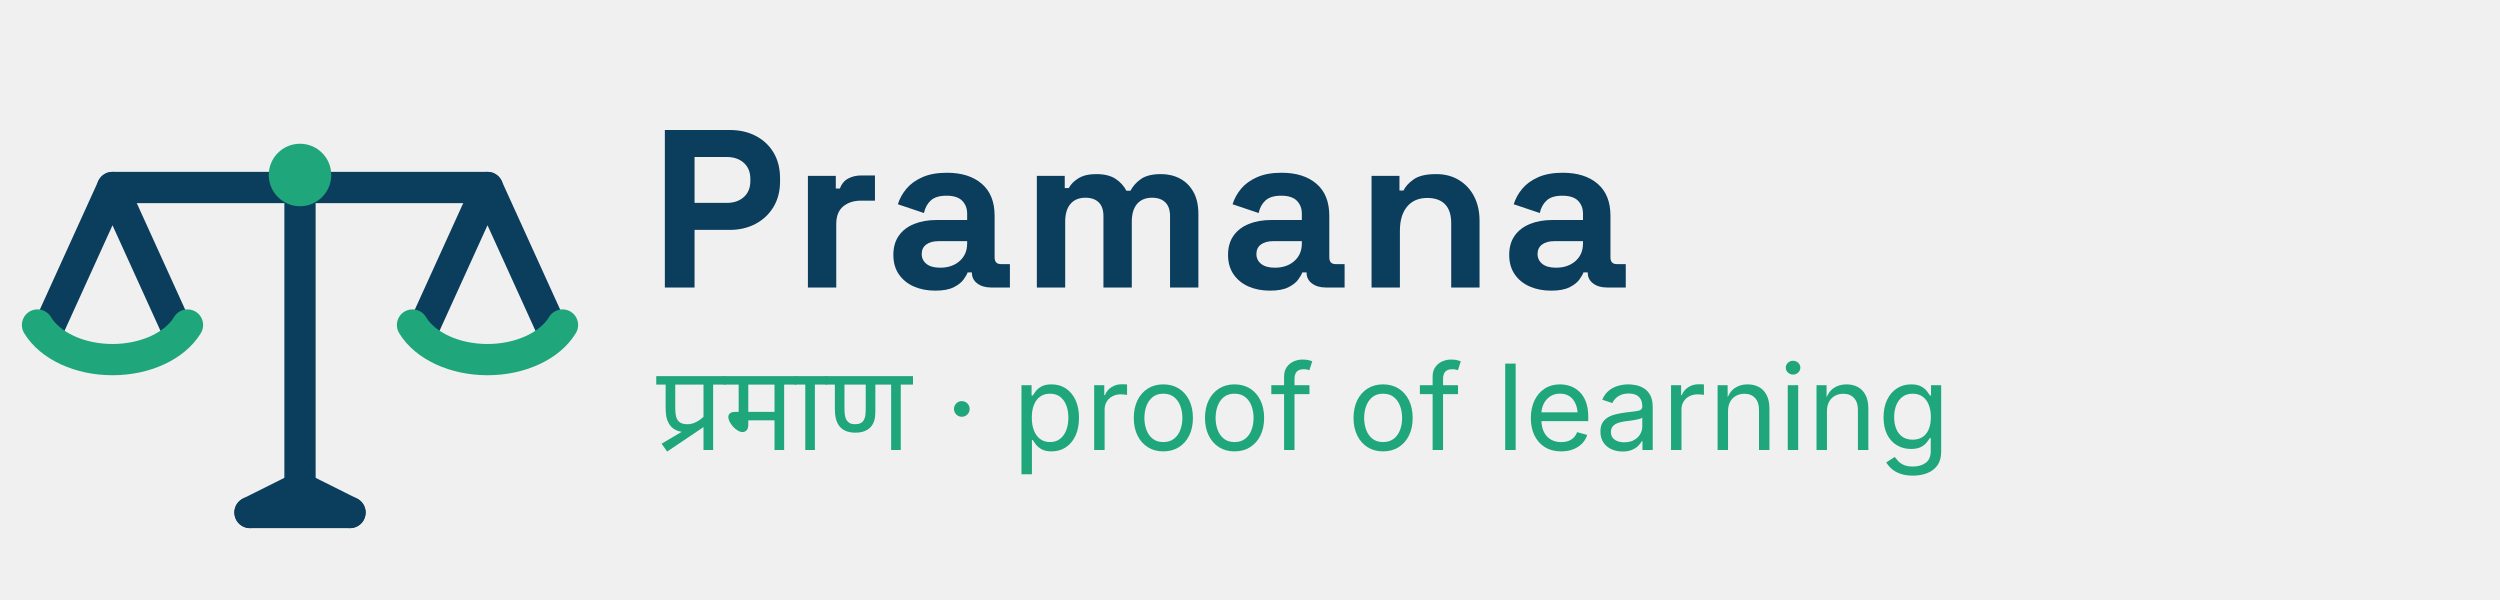
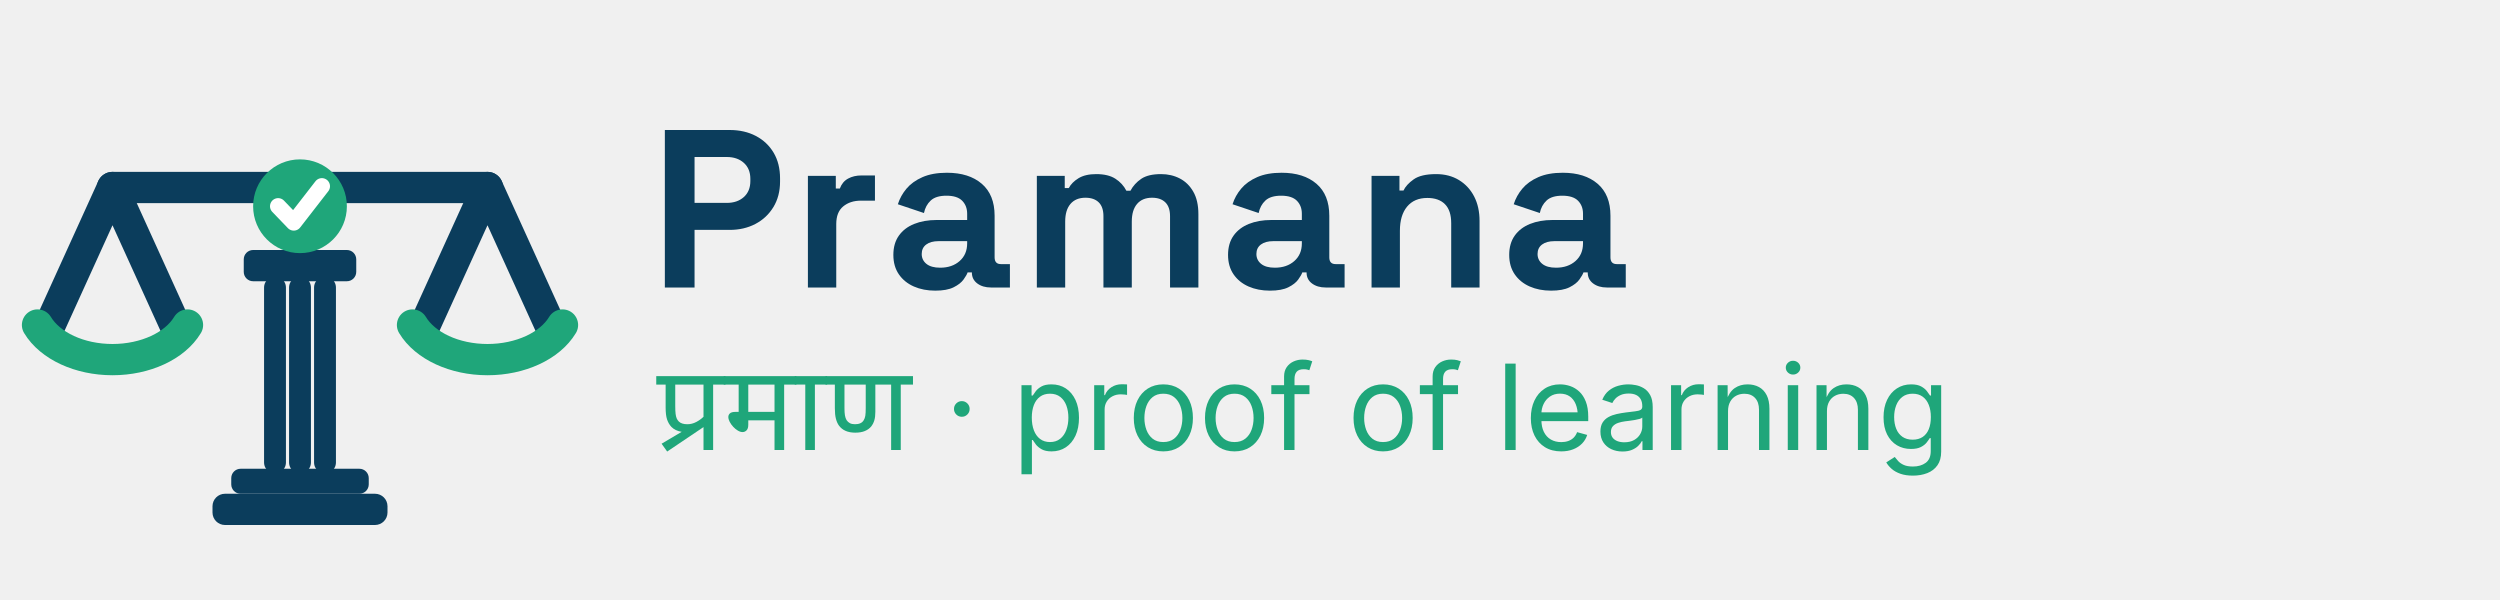
<svg xmlns="http://www.w3.org/2000/svg" viewBox="0 0 400 96" width="400" height="96" role="img" aria-label="Pramana">
-   <g fill="none" stroke="#0B3D5C" stroke-width="5" stroke-linecap="round" stroke-linejoin="round">
-     <path d="M48 30 L48 78" />
+   <g stroke="#0B3D5C" stroke-width="5" stroke-linecap="round" stroke-linejoin="round" fill="none">
    <path d="M18 30 L78 30" />
    <path d="M18 30 L8 52 M18 30 L28 52" />
    <path d="M78 30 L68 52 M78 30 L88 52" />
-     <path d="M40 82 L56 82" />
-     <path d="M48 78 L40 82 M48 78 L56 82" />
  </g>
  <path d="M6 52 A13 9 0 0 0 30 52" fill="none" stroke="#1FA67A" stroke-width="5" stroke-linecap="round" />
  <path d="M66 52 A13 9 0 0 0 90 52" fill="none" stroke="#1FA67A" stroke-width="5" stroke-linecap="round" />
-   <circle cx="48" cy="28" r="5" fill="#1FA67A" />
+   <g fill="#0B3D5C">
+     <rect x="39" y="40" width="18" height="5" rx="1.5" />
+     <rect x="37" y="75" width="22" height="4" rx="1.5" />
+     <rect x="34" y="79" width="28" height="5" rx="2" />
+   </g>
+   <g stroke="#0B3D5C" stroke-width="3.5" stroke-linecap="round">
+     <path d="M44 46 L44 74" />
+     <path d="M48 46 L48 74" />
+     <path d="M52 46 L52 74" />
+   </g>
+   <circle cx="48" cy="33" r="7.5" fill="#1FA67A" />
+   <path d="M44.5 33 L47 35.6 L51.5 29.8" fill="none" stroke="#FFFFFF" stroke-width="2.6" stroke-linecap="round" stroke-linejoin="round" />
  <g transform="translate(104.00 46.00) scale(0.036 -0.036)" fill="#0B3D5C">
    <path transform="translate(0.0 0.0)" d="M66 0V700H354Q420 700 470.5 673.5Q521 647 549.5 599.0Q578 551 578 485V471Q578 406 548.5 357.5Q519 309 468.5 282.5Q418 256 354 256H198V0ZM198 376H341Q388 376 417.0 402.0Q446 428 446 473V483Q446 528 417.0 554.0Q388 580 341 580H198Z" />
    <path transform="translate(631.8 0.0)" d="M70 0V496H194V440H212Q223 470 248.5 484.0Q274 498 308 498H368V386H306Q258 386 227.0 360.5Q196 335 196 282V0Z" />
    <path transform="translate(1043.6 0.0)" d="M224 -14Q171 -14 129.0 4.5Q87 23 62.5 58.5Q38 94 38 145Q38 196 62.5 230.5Q87 265 130.5 282.5Q174 300 230 300H366V328Q366 363 344.0 385.5Q322 408 274 408Q227 408 204.0 386.5Q181 365 174 331L58 370Q70 408 96.5 439.5Q123 471 167.5 490.5Q212 510 276 510Q374 510 431.0 461.0Q488 412 488 319V134Q488 104 516 104H556V0H472Q435 0 411.0 18.0Q387 36 387 66V67H368Q364 55 350.0 35.5Q336 16 306.0 1.0Q276 -14 224 -14ZM246 88Q299 88 332.5 117.5Q366 147 366 196V206H239Q204 206 184.0 191.0Q164 176 164 149Q164 122 185.0 105.0Q206 88 246 88Z" />
    <path transform="translate(1649.3 0.0)" d="M70 0V496H194V442H212Q225 467 255.0 485.5Q285 504 334 504Q387 504 419.0 483.5Q451 463 468 430H486Q503 462 534.0 483.0Q565 504 622 504Q668 504 705.5 484.5Q743 465 765.5 425.5Q788 386 788 326V0H662V317Q662 358 641.0 378.5Q620 399 582 399Q539 399 515.5 371.5Q492 344 492 293V0H366V317Q366 358 345.0 378.5Q324 399 286 399Q243 399 219.5 371.5Q196 344 196 293V0Z" />
    <path transform="translate(2531.1 0.0)" d="M224 -14Q171 -14 129.0 4.5Q87 23 62.5 58.5Q38 94 38 145Q38 196 62.5 230.5Q87 265 130.5 282.5Q174 300 230 300H366V328Q366 363 344.0 385.5Q322 408 274 408Q227 408 204.0 386.5Q181 365 174 331L58 370Q70 408 96.5 439.5Q123 471 167.5 490.5Q212 510 276 510Q374 510 431.0 461.0Q488 412 488 319V134Q488 104 516 104H556V0H472Q435 0 411.0 18.0Q387 36 387 66V67H368Q364 55 350.0 35.5Q336 16 306.0 1.0Q276 -14 224 -14ZM246 88Q299 88 332.5 117.5Q366 147 366 196V206H239Q204 206 184.0 191.0Q164 176 164 149Q164 122 185.0 105.0Q206 88 246 88Z" />
    <path transform="translate(3136.9 0.0)" d="M70 0V496H194V431H212Q224 457 257.0 480.5Q290 504 357 504Q415 504 458.5 477.5Q502 451 526.0 404.5Q550 358 550 296V0H424V286Q424 342 396.5 370.0Q369 398 318 398Q260 398 228.0 359.5Q196 321 196 252V0Z" />
    <path transform="translate(3780.7 0.0)" d="M224 -14Q171 -14 129.0 4.5Q87 23 62.5 58.5Q38 94 38 145Q38 196 62.5 230.5Q87 265 130.5 282.5Q174 300 230 300H366V328Q366 363 344.0 385.5Q322 408 274 408Q227 408 204.0 386.5Q181 365 174 331L58 370Q70 408 96.5 439.5Q123 471 167.5 490.5Q212 510 276 510Q374 510 431.0 461.0Q488 412 488 319V134Q488 104 516 104H556V0H472Q435 0 411.0 18.0Q387 36 387 66V67H368Q364 55 350.0 35.5Q336 16 306.0 1.0Q276 -14 224 -14ZM246 88Q299 88 332.5 117.5Q366 147 366 196V206H239Q204 206 184.0 191.0Q164 176 164 149Q164 122 185.0 105.0Q206 88 246 88Z" />
  </g>
  <g transform="translate(105.00 72.00) scale(0.019 -0.019)" fill="#1FA67A">
    <path transform="translate(0.0 0.0)" d="M45 53 214 153Q160 162 128 194Q103 221 91.0 257.5Q79 294 79 358V551H0V622H583V551H479V0H398V193L92 -13ZM398 551H160V369Q160 328 163.0 304.0Q166 280 172.5 265.5Q179 251 190 240Q213 217 262 217Q301 217 337.0 236.0Q373 255 398 280Z" />
    <path transform="translate(568.0 0.0)" d="M509 551V0H428V250H207V213Q207 180 192.5 165.5Q178 151 159 151Q140 151 119.0 163.5Q98 176 80.0 195.5Q62 215 50.5 237.0Q39 259 39 278Q39 296 52.5 308.5Q66 321 100 321H126V551H0V622H612V551ZM428 551H207V321H428Z" />
    <path transform="translate(1166.0 0.0)" d="M170 551V0H89V551H0V622H273V551Z" />
    <path transform="translate(1425.0 0.0)" d="M634 551V0H553V551H420V321Q420 279 411.5 250.0Q403 221 385 198Q364 173 331.0 159.5Q298 146 251 146Q158 146 114 205Q97 228 88.0 263.0Q79 298 79 352V551H0V622H737V551ZM249 217Q301 217 321 249Q332 266 335.5 288.0Q339 310 339 353V551H160V353Q160 314 164.0 291.0Q168 268 178 251Q189 235 205.5 226.0Q222 217 249 217Z" />
  </g>
  <g transform="translate(145.81 72.00) scale(0.009277 -0.009277)" fill="#1FA67A">
    <path transform="translate(576.0 0.0)" d="M295 573Q239 573 199.5 612.5Q160 652 160 708Q160 764 199.5 803.5Q239 843 295 843Q351 843 390.5 803.5Q430 764 430 708Q430 652 390.5 612.5Q351 573 295 573Z" />
    <path transform="translate(1742.0 0.0)" d="M158 -418V1118H332V939H352Q371 969 405.0 1014.5Q439 1060 503.0 1096.0Q567 1132 676 1132Q816 1132 922.5 1062.0Q1029 992 1089.5 862.5Q1150 733 1150 556Q1150 378 1090.0 248.0Q1030 118 923.5 47.0Q817 -24 677 -24Q571 -24 506.0 12.5Q441 49 406.0 95.5Q371 142 352 173H338V-418ZM650 137Q755 137 825.5 193.5Q896 250 931.5 345.5Q967 441 967 558Q967 674 932.0 767.5Q897 861 826.5 916.0Q756 971 650 971Q547 971 477.0 919.0Q407 867 371.5 774.5Q336 682 336 558Q336 434 372.0 339.0Q408 244 478.5 190.5Q549 137 650 137Z" />
    <path transform="translate(2996.0 0.0)" d="M158 0V1118H332V946H344Q375 1031 454.5 1082.5Q534 1134 634 1134Q654 1134 681.5 1133.0Q709 1132 725 1131V950Q717 952 685.0 956.0Q653 960 617 960Q537 960 473.5 926.5Q410 893 374.0 834.5Q338 776 338 700V0Z" />
    <path transform="translate(3733.0 0.0)" d="M613 -24Q461 -24 346.5 48.0Q232 120 168.0 250.0Q104 380 104 552Q104 727 168.0 857.5Q232 988 346.5 1060.0Q461 1132 613 1132Q766 1132 881.0 1060.0Q996 988 1060.0 857.5Q1124 727 1124 552Q1124 380 1060.0 250.0Q996 120 881.0 48.0Q766 -24 613 -24ZM613 137Q726 137 799.0 195.0Q872 253 907.0 347.5Q942 442 942 552Q942 663 907.0 758.5Q872 854 799.0 912.5Q726 971 613 971Q501 971 429.0 912.5Q357 854 322.0 759.0Q287 664 287 552Q287 442 322.0 347.5Q357 253 429.0 195.0Q501 137 613 137Z" />
    <path transform="translate(4961.0 0.0)" d="M613 -24Q461 -24 346.5 48.0Q232 120 168.0 250.0Q104 380 104 552Q104 727 168.0 857.5Q232 988 346.5 1060.0Q461 1132 613 1132Q766 1132 881.0 1060.0Q996 988 1060.0 857.5Q1124 727 1124 552Q1124 380 1060.0 250.0Q996 120 881.0 48.0Q766 -24 613 -24ZM613 137Q726 137 799.0 195.0Q872 253 907.0 347.5Q942 442 942 552Q942 663 907.0 758.5Q872 854 799.0 912.5Q726 971 613 971Q501 971 429.0 912.5Q357 854 322.0 759.0Q287 664 287 552Q287 442 322.0 347.5Q357 253 429.0 195.0Q501 137 613 137Z" />
    <path transform="translate(6189.0 0.0)" d="M678 1118V964H20V1118ZM240 0V1267Q240 1364 285.5 1429.0Q331 1494 404.0 1527.0Q477 1560 558 1560Q622 1560 664.0 1549.5Q706 1539 726 1530L676 1376Q662 1381 639.5 1387.0Q617 1393 579 1393Q496 1393 458.0 1350.5Q420 1308 420 1227V0Z" />
    <path transform="translate(7523.0 0.0)" d="M613 -24Q461 -24 346.5 48.0Q232 120 168.0 250.0Q104 380 104 552Q104 727 168.0 857.5Q232 988 346.5 1060.0Q461 1132 613 1132Q766 1132 881.0 1060.0Q996 988 1060.0 857.5Q1124 727 1124 552Q1124 380 1060.0 250.0Q996 120 881.0 48.0Q766 -24 613 -24ZM613 137Q726 137 799.0 195.0Q872 253 907.0 347.5Q942 442 942 552Q942 663 907.0 758.5Q872 854 799.0 912.5Q726 971 613 971Q501 971 429.0 912.5Q357 854 322.0 759.0Q287 664 287 552Q287 442 322.0 347.5Q357 253 429.0 195.0Q501 137 613 137Z" />
    <path transform="translate(8751.0 0.0)" d="M678 1118V964H20V1118ZM240 0V1267Q240 1364 285.5 1429.0Q331 1494 404.0 1527.0Q477 1560 558 1560Q622 1560 664.0 1549.5Q706 1539 726 1530L676 1376Q662 1381 639.5 1387.0Q617 1393 579 1393Q496 1393 458.0 1350.5Q420 1308 420 1227V0Z" />
    <path transform="translate(10085.0 0.0)" d="M338 1490V0H158V1490Z" />
    <path transform="translate(10581.0 0.0)" d="M628 -24Q466 -24 348.5 48.0Q231 120 167.5 249.0Q104 378 104 550Q104 722 166.0 853.0Q228 984 341.5 1058.0Q455 1132 607 1132Q696 1132 782.5 1102.5Q869 1073 939.5 1007.5Q1010 942 1052.0 835.0Q1094 728 1094 573V498H226V650H997L913 594Q913 704 878.5 789.5Q844 875 776.0 923.5Q708 972 607 972Q506 972 434.0 922.5Q362 873 324.0 793.5Q286 714 286 623V522Q286 398 329.0 311.5Q372 225 449.5 180.5Q527 136 629 136Q695 136 749.0 155.0Q803 174 842.0 212.5Q881 251 902 308L1076 260Q1050 176 988.0 112.0Q926 48 834.5 12.0Q743 -24 628 -24Z" />
    <path transform="translate(11795.0 0.0)" d="M471 -26Q365 -26 278.5 14.0Q192 54 141.0 131.0Q90 208 90 318Q90 414 128.0 474.0Q166 534 229.5 568.5Q293 603 370.0 620.0Q447 637 525 647Q625 660 688.0 667.0Q751 674 781.5 691.0Q812 708 812 749V755Q812 825 786.0 873.5Q760 922 708.0 948.0Q656 974 578 974Q498 974 441.0 949.0Q384 924 348.5 886.5Q313 849 295 810L122 867Q165 969 238.0 1026.5Q311 1084 399.0 1108.0Q487 1132 573 1132Q629 1132 700.5 1118.5Q772 1105 838.5 1065.0Q905 1025 948.5 946.5Q992 868 992 737V0H815V152H803Q784 113 742.0 71.5Q700 30 633.0 2.0Q566 -26 471 -26ZM502 133Q602 133 671.0 172.0Q740 211 776.0 273.5Q812 336 812 404V559Q801 546 764.0 535.5Q727 525 679.5 517.0Q632 509 587.5 503.5Q543 498 517 495Q452 487 395.5 467.5Q339 448 305.0 410.5Q271 373 271 309Q271 251 301.0 212.0Q331 173 383.0 153.0Q435 133 502 133Z" />
    <path transform="translate(12945.0 0.0)" d="M158 0V1118H332V946H344Q375 1031 454.5 1082.5Q534 1134 634 1134Q654 1134 681.5 1133.0Q709 1132 725 1131V950Q717 952 685.0 956.0Q653 960 617 960Q537 960 473.5 926.5Q410 893 374.0 834.5Q338 776 338 700V0Z" />
    <path transform="translate(13748.0 0.0)" d="M338 670V0H158V1118H331L332 847H307Q358 1002 452.5 1067.0Q547 1132 674 1132Q787 1132 872.0 1085.5Q957 1039 1004.5 945.5Q1052 852 1052 710V0H872V695Q872 824 804.5 897.0Q737 970 620 970Q540 970 476.0 935.0Q412 900 375.0 833.0Q338 766 338 670Z" />
    <path transform="translate(14958.0 0.0)" d="M158 0V1118H338V0ZM249 1301Q198 1301 161.0 1336.0Q124 1371 124 1420Q124 1470 161.0 1504.5Q198 1539 249 1539Q301 1539 338.0 1504.5Q375 1470 375 1420Q375 1371 338.0 1336.0Q301 1301 249 1301Z" />
    <path transform="translate(15454.0 0.0)" d="M338 670V0H158V1118H331L332 847H307Q358 1002 452.5 1067.0Q547 1132 674 1132Q787 1132 872.0 1085.5Q957 1039 1004.5 945.5Q1052 852 1052 710V0H872V695Q872 824 804.5 897.0Q737 970 620 970Q540 970 476.0 935.0Q412 900 375.0 833.0Q338 766 338 670Z" />
    <path transform="translate(16664.0 0.0)" d="M611 -442Q487 -442 396.5 -410.5Q306 -379 246.0 -327.0Q186 -275 151 -214L297 -120Q321 -152 356.5 -191.0Q392 -230 452.5 -257.5Q513 -285 611 -285Q745 -285 831.5 -221.0Q918 -157 918 -19V205H901Q882 173 847.5 129.0Q813 85 748.5 51.5Q684 18 576 18Q442 18 335.0 81.5Q228 145 166.0 267.0Q104 389 104 564Q104 737 165.0 864.5Q226 992 333.5 1062.0Q441 1132 580 1132Q688 1132 752.5 1096.5Q817 1061 852.0 1015.0Q887 969 906 939H923V1118H1098V-29Q1098 -173 1033.0 -264.5Q968 -356 857.5 -399.0Q747 -442 611 -442ZM606 178Q708 178 778.0 224.5Q848 271 884.0 358.5Q920 446 920 568Q920 687 884.5 777.5Q849 868 779.0 919.5Q709 971 606 971Q500 971 429.0 916.5Q358 862 322.5 771.0Q287 680 287 568Q287 453 323.0 365.0Q359 277 430.0 227.5Q501 178 606 178Z" />
  </g>
</svg>
